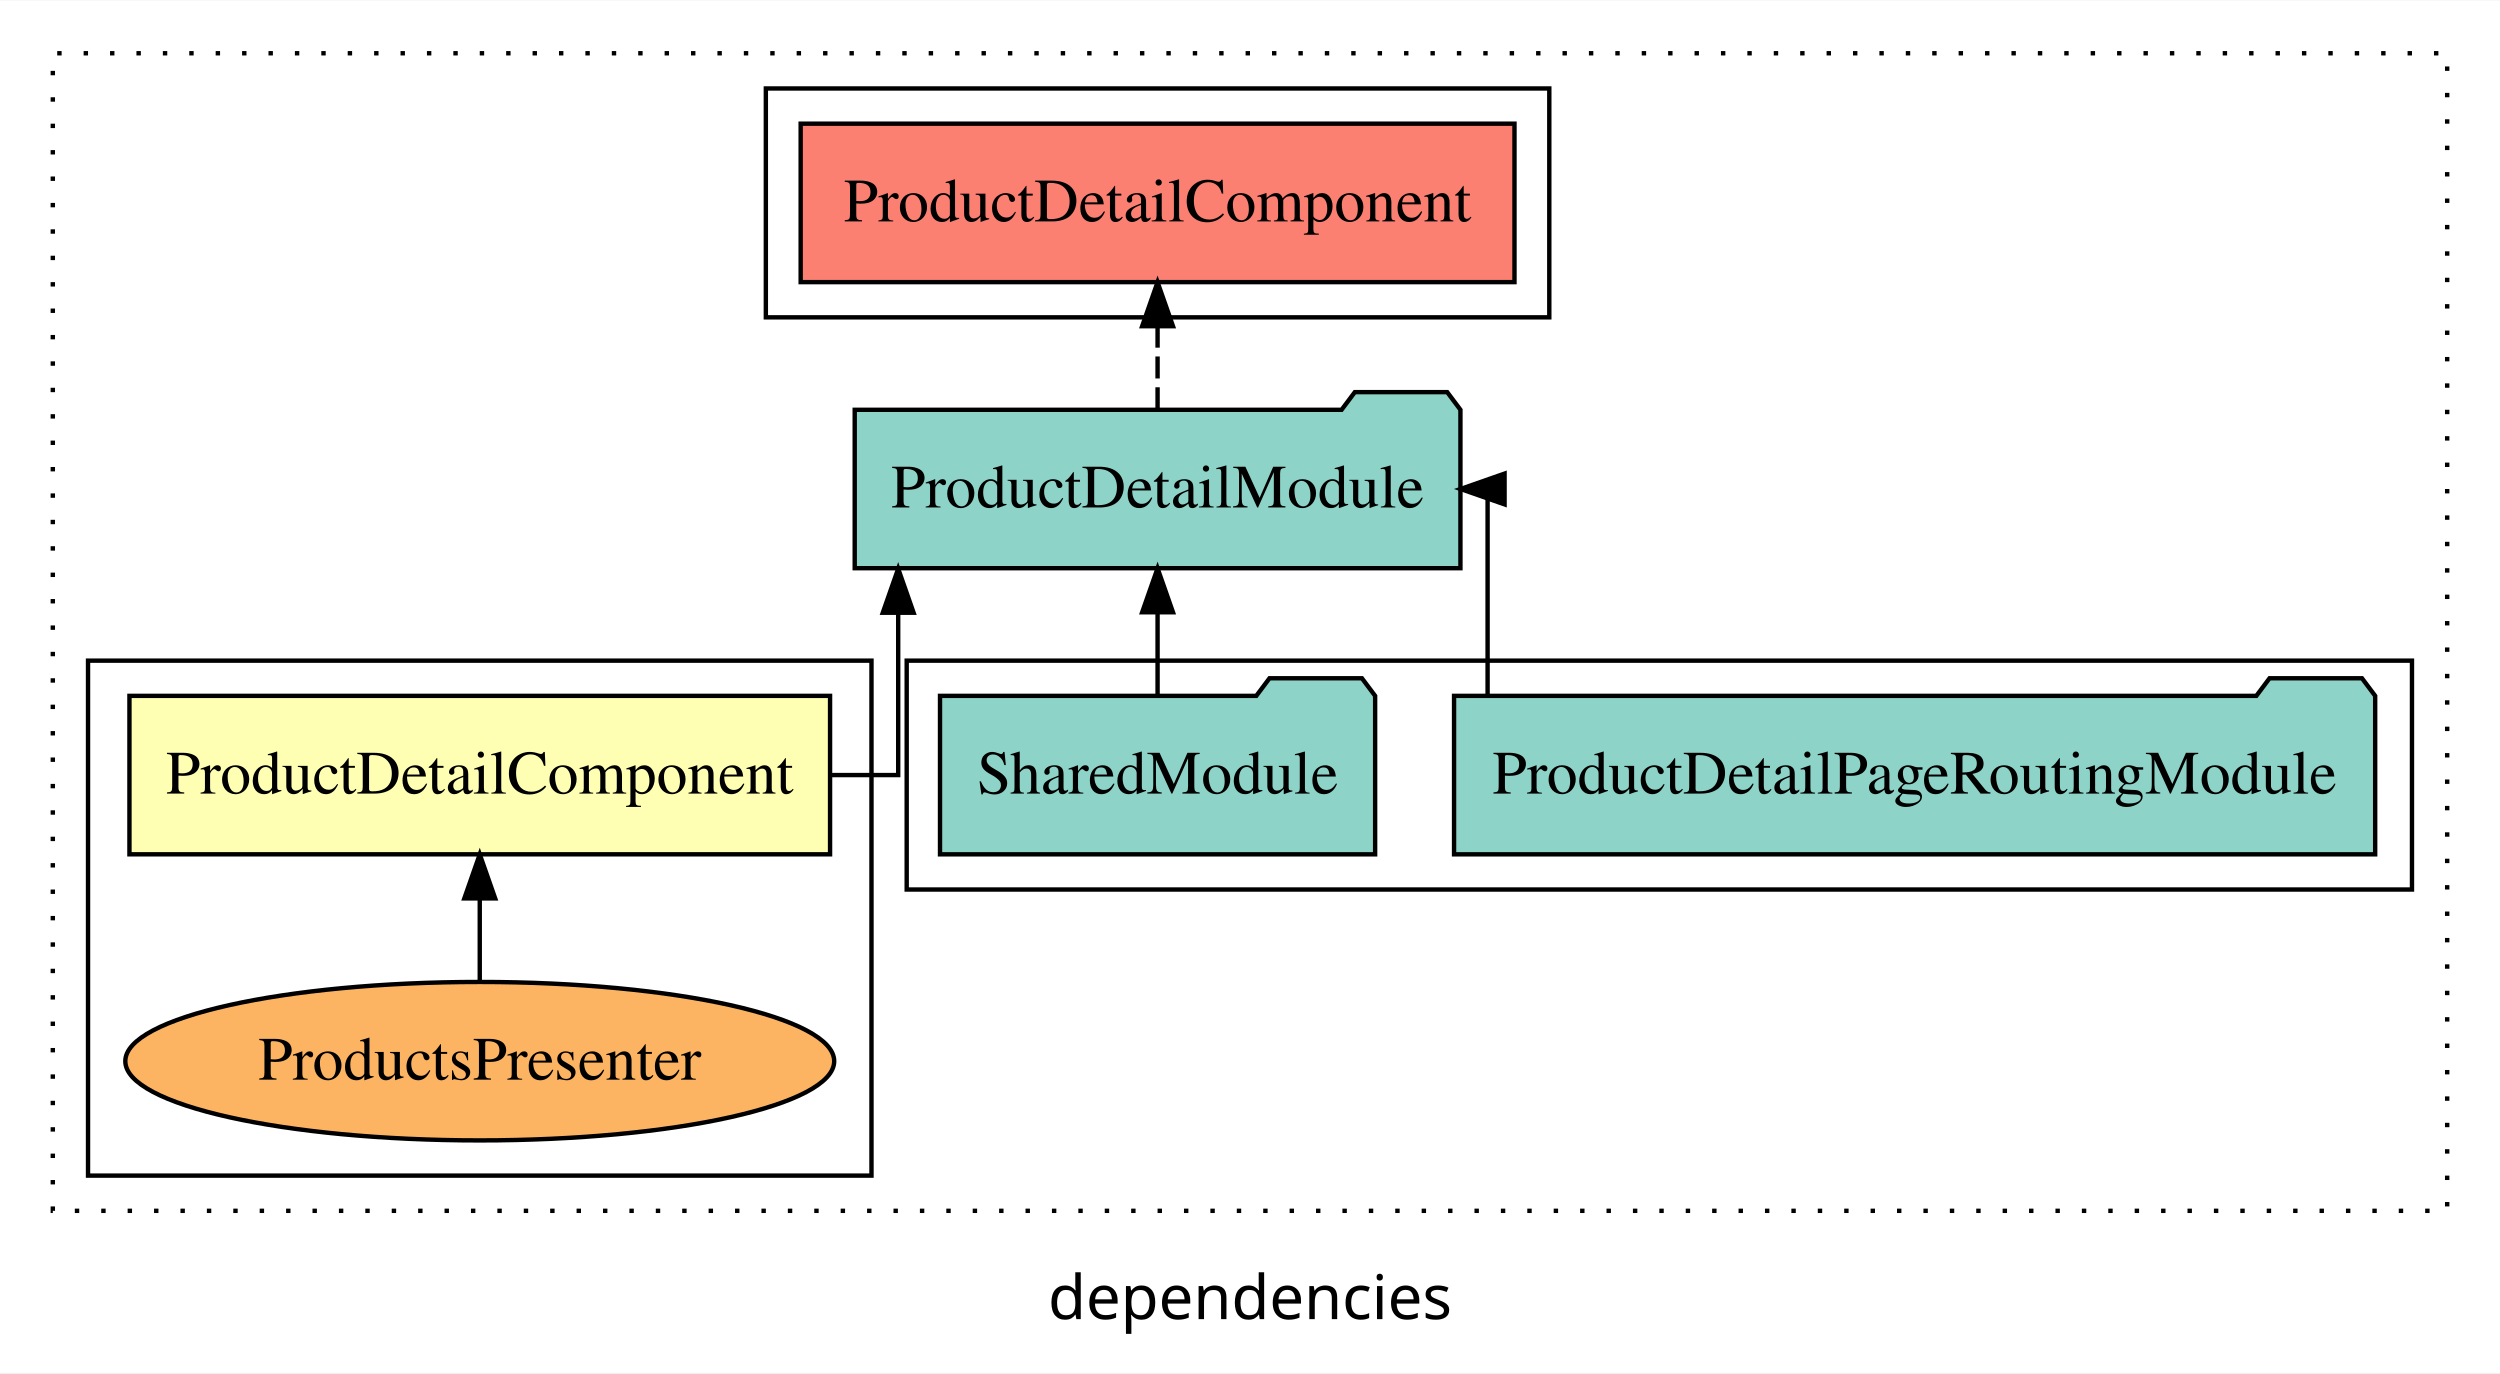
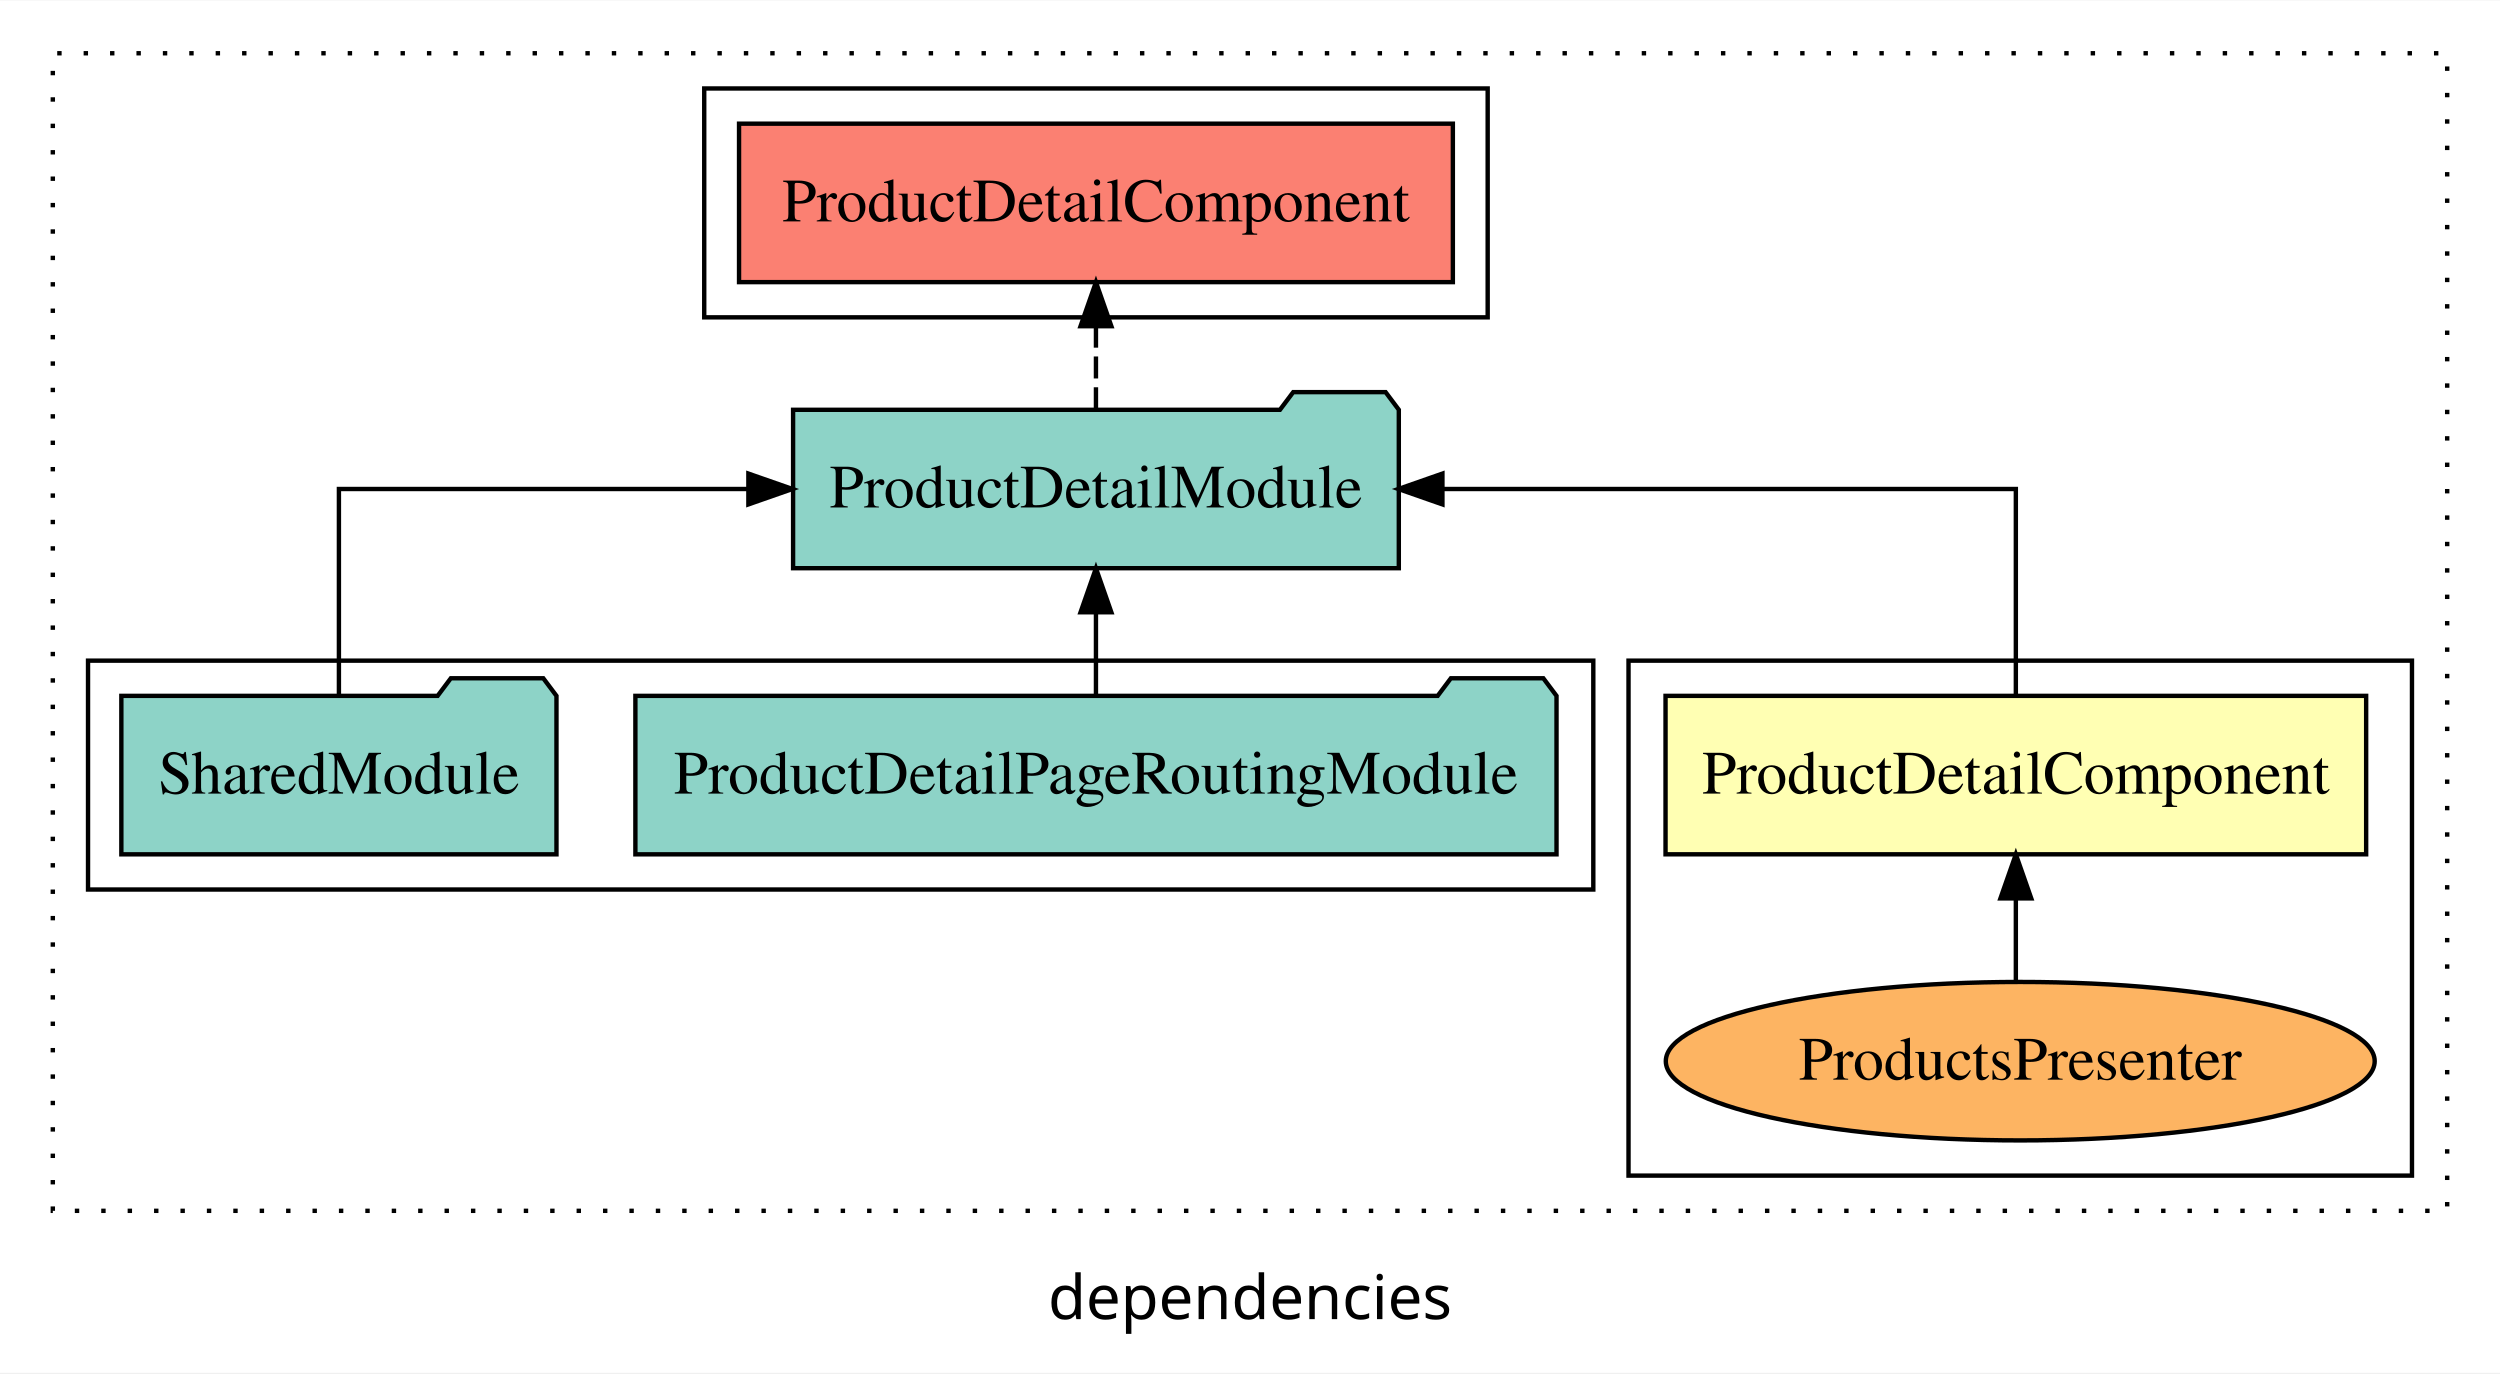
<svg xmlns="http://www.w3.org/2000/svg" width="568pt" height="312pt" viewBox="0.00 0.00 568.00 311.80">
  <g id="graph0" class="graph" transform="scale(1 1) rotate(0) translate(4 307.8)">
    <polygon fill="white" stroke="transparent" points="-4,4 -4,-307.8 564,-307.8 564,4 -4,4" />
    <text text-anchor="middle" x="280" y="-8.2" font-family="sans-serif" font-size="14.00">dependencies</text>
    <g id="clust1" class="cluster">
      <polygon fill="none" stroke="black" stroke-dasharray="1,5" points="8,-32.8 8,-295.8 552,-295.8 552,-32.8 8,-32.8" />
    </g>
-     <g id="clust4" class="cluster">
-       <polygon fill="none" stroke="black" points="202,-105.8 202,-157.8 544,-157.8 544,-105.8 202,-105.8" />
+     <g id="clust3" class="cluster">
+       <polygon fill="none" stroke="black" points="366,-40.8 366,-157.8 544,-157.8 544,-40.8 366,-40.8" />
    </g>
    <g id="clust5" class="cluster">
-       <polygon fill="none" stroke="black" points="170,-235.8 170,-287.8 348,-287.8 348,-235.8 170,-235.8" />
+       <polygon fill="none" stroke="black" points="156,-235.8 156,-287.8 334,-287.8 334,-235.8 156,-235.8" />
    </g>
-     <g id="clust3" class="cluster">
-       <polygon fill="none" stroke="black" points="16,-40.8 16,-157.8 194,-157.8 194,-40.8 16,-40.8" />
+     <g id="clust4" class="cluster">
+       <polygon fill="none" stroke="black" points="16,-105.8 16,-157.8 358,-157.8 358,-105.8 16,-105.8" />
    </g>
    <g id="node1" class="node">
-       <polygon fill="#ffffb3" stroke="black" points="184.59,-149.8 25.41,-149.8 25.41,-113.8 184.59,-113.8 184.59,-149.8" />
-       <text text-anchor="middle" x="105" y="-127.6" font-family="Times,serif" font-size="14.00">ProductDetailComponent</text>
+       <polygon fill="#ffffb3" stroke="black" points="533.59,-149.8 374.41,-149.8 374.41,-113.8 533.59,-113.8 533.59,-149.8" />
+       <text text-anchor="middle" x="454" y="-127.6" font-family="Times,serif" font-size="14.00">ProductDetailComponent</text>
    </g>
    <g id="node2" class="node">
-       <polygon fill="#8dd3c7" stroke="black" points="327.81,-214.8 324.81,-218.8 303.81,-218.8 300.81,-214.8 190.19,-214.8 190.19,-178.8 327.81,-178.8 327.81,-214.8" />
-       <text text-anchor="middle" x="259" y="-192.6" font-family="Times,serif" font-size="14.00">ProductDetailModule</text>
+       <polygon fill="#8dd3c7" stroke="black" points="313.81,-214.8 310.81,-218.8 289.81,-218.8 286.81,-214.8 176.19,-214.8 176.19,-178.8 313.81,-178.8 313.81,-214.8" />
+       <text text-anchor="middle" x="245" y="-192.6" font-family="Times,serif" font-size="14.00">ProductDetailModule</text>
    </g>
    <g id="edge1" class="edge">
-       <path fill="none" stroke="black" d="M184.79,-131.8C193.94,-131.8 200.07,-131.8 200.07,-131.8 200.07,-131.8 200.07,-168.69 200.07,-168.69" />
-       <polygon fill="black" stroke="black" points="196.57,-168.69 200.07,-178.69 203.57,-168.69 196.57,-168.69" />
+       <path fill="none" stroke="black" d="M454,-149.91C454,-169.14 454,-196.8 454,-196.8 454,-196.8 323.72,-196.8 323.72,-196.8" />
+       <polygon fill="black" stroke="black" points="323.72,-193.3 313.72,-196.8 323.72,-200.3 323.72,-193.3" />
    </g>
    <g id="node6" class="node">
-       <polygon fill="#fb8072" stroke="black" points="340.09,-279.8 177.91,-279.8 177.91,-243.8 340.09,-243.8 340.09,-279.8" />
-       <text text-anchor="middle" x="259" y="-257.6" font-family="Times,serif" font-size="14.00">ProductDetailComponent </text>
+       <polygon fill="#fb8072" stroke="black" points="326.09,-279.8 163.91,-279.8 163.91,-243.8 326.09,-243.8 326.09,-279.8" />
+       <text text-anchor="middle" x="245" y="-257.6" font-family="Times,serif" font-size="14.00">ProductDetailComponent </text>
    </g>
    <g id="edge5" class="edge">
-       <path fill="none" stroke="black" stroke-dasharray="5,2" d="M259,-214.91C259,-214.91 259,-233.79 259,-233.79" />
-       <polygon fill="black" stroke="black" points="255.5,-233.79 259,-243.79 262.5,-233.79 255.5,-233.79" />
+       <path fill="none" stroke="black" stroke-dasharray="5,2" d="M245,-214.91C245,-214.91 245,-233.79 245,-233.79" />
+       <polygon fill="black" stroke="black" points="241.5,-233.79 245,-243.79 248.5,-233.79 241.5,-233.79" />
    </g>
    <g id="node3" class="node">
-       <ellipse fill="#fdb462" stroke="black" cx="105" cy="-66.8" rx="80.53" ry="18" />
-       <text text-anchor="middle" x="105" y="-62.6" font-family="Times,serif" font-size="14.00">ProductsPresenter</text>
+       <ellipse fill="#fdb462" stroke="black" cx="455" cy="-66.8" rx="80.53" ry="18" />
+       <text text-anchor="middle" x="455" y="-62.6" font-family="Times,serif" font-size="14.00">ProductsPresenter</text>
    </g>
    <g id="edge2" class="edge">
-       <path fill="none" stroke="black" d="M105,-84.91C105,-84.91 105,-103.79 105,-103.79" />
-       <polygon fill="black" stroke="black" points="101.5,-103.79 105,-113.79 108.5,-103.79 101.5,-103.79" />
+       <path fill="none" stroke="black" d="M454,-84.91C454,-84.91 454,-103.79 454,-103.79" />
+       <polygon fill="black" stroke="black" points="450.5,-103.79 454,-113.79 457.5,-103.79 450.5,-103.79" />
    </g>
    <g id="node4" class="node">
-       <polygon fill="#8dd3c7" stroke="black" points="535.64,-149.8 532.64,-153.8 511.64,-153.8 508.64,-149.8 326.36,-149.8 326.36,-113.8 535.64,-113.8 535.64,-149.8" />
-       <text text-anchor="middle" x="431" y="-127.6" font-family="Times,serif" font-size="14.00">ProductDetailPageRoutingModule</text>
+       <polygon fill="#8dd3c7" stroke="black" points="349.64,-149.8 346.64,-153.8 325.64,-153.8 322.64,-149.8 140.36,-149.8 140.36,-113.8 349.64,-113.8 349.64,-149.8" />
+       <text text-anchor="middle" x="245" y="-127.6" font-family="Times,serif" font-size="14.00">ProductDetailPageRoutingModule</text>
    </g>
    <g id="edge3" class="edge">
-       <path fill="none" stroke="black" d="M333.98,-149.91C333.98,-169.14 333.98,-196.8 333.98,-196.8 333.98,-196.8 333.36,-196.8 333.36,-196.8" />
-       <polygon fill="black" stroke="black" points="337.84,-193.3 327.84,-196.8 337.84,-200.3 337.84,-193.3" />
+       <path fill="none" stroke="black" d="M245,-149.91C245,-149.91 245,-168.79 245,-168.79" />
+       <polygon fill="black" stroke="black" points="241.5,-168.79 245,-178.79 248.5,-168.79 241.5,-168.79" />
    </g>
    <g id="node5" class="node">
-       <polygon fill="#8dd3c7" stroke="black" points="308.43,-149.8 305.43,-153.8 284.43,-153.8 281.43,-149.8 209.57,-149.8 209.57,-113.8 308.43,-113.8 308.43,-149.8" />
-       <text text-anchor="middle" x="259" y="-127.6" font-family="Times,serif" font-size="14.00">SharedModule</text>
+       <polygon fill="#8dd3c7" stroke="black" points="122.43,-149.8 119.43,-153.8 98.43,-153.8 95.43,-149.8 23.57,-149.8 23.57,-113.8 122.43,-113.8 122.43,-149.8" />
+       <text text-anchor="middle" x="73" y="-127.6" font-family="Times,serif" font-size="14.00">SharedModule</text>
    </g>
    <g id="edge4" class="edge">
-       <path fill="none" stroke="black" d="M259,-149.91C259,-149.91 259,-168.79 259,-168.79" />
-       <polygon fill="black" stroke="black" points="255.5,-168.79 259,-178.79 262.5,-168.79 255.5,-168.79" />
+       <path fill="none" stroke="black" d="M73,-149.91C73,-169.14 73,-196.8 73,-196.8 73,-196.8 166.03,-196.8 166.03,-196.8" />
+       <polygon fill="black" stroke="black" points="166.03,-200.3 176.03,-196.8 166.03,-193.3 166.03,-200.3" />
    </g>
  </g>
</svg>
